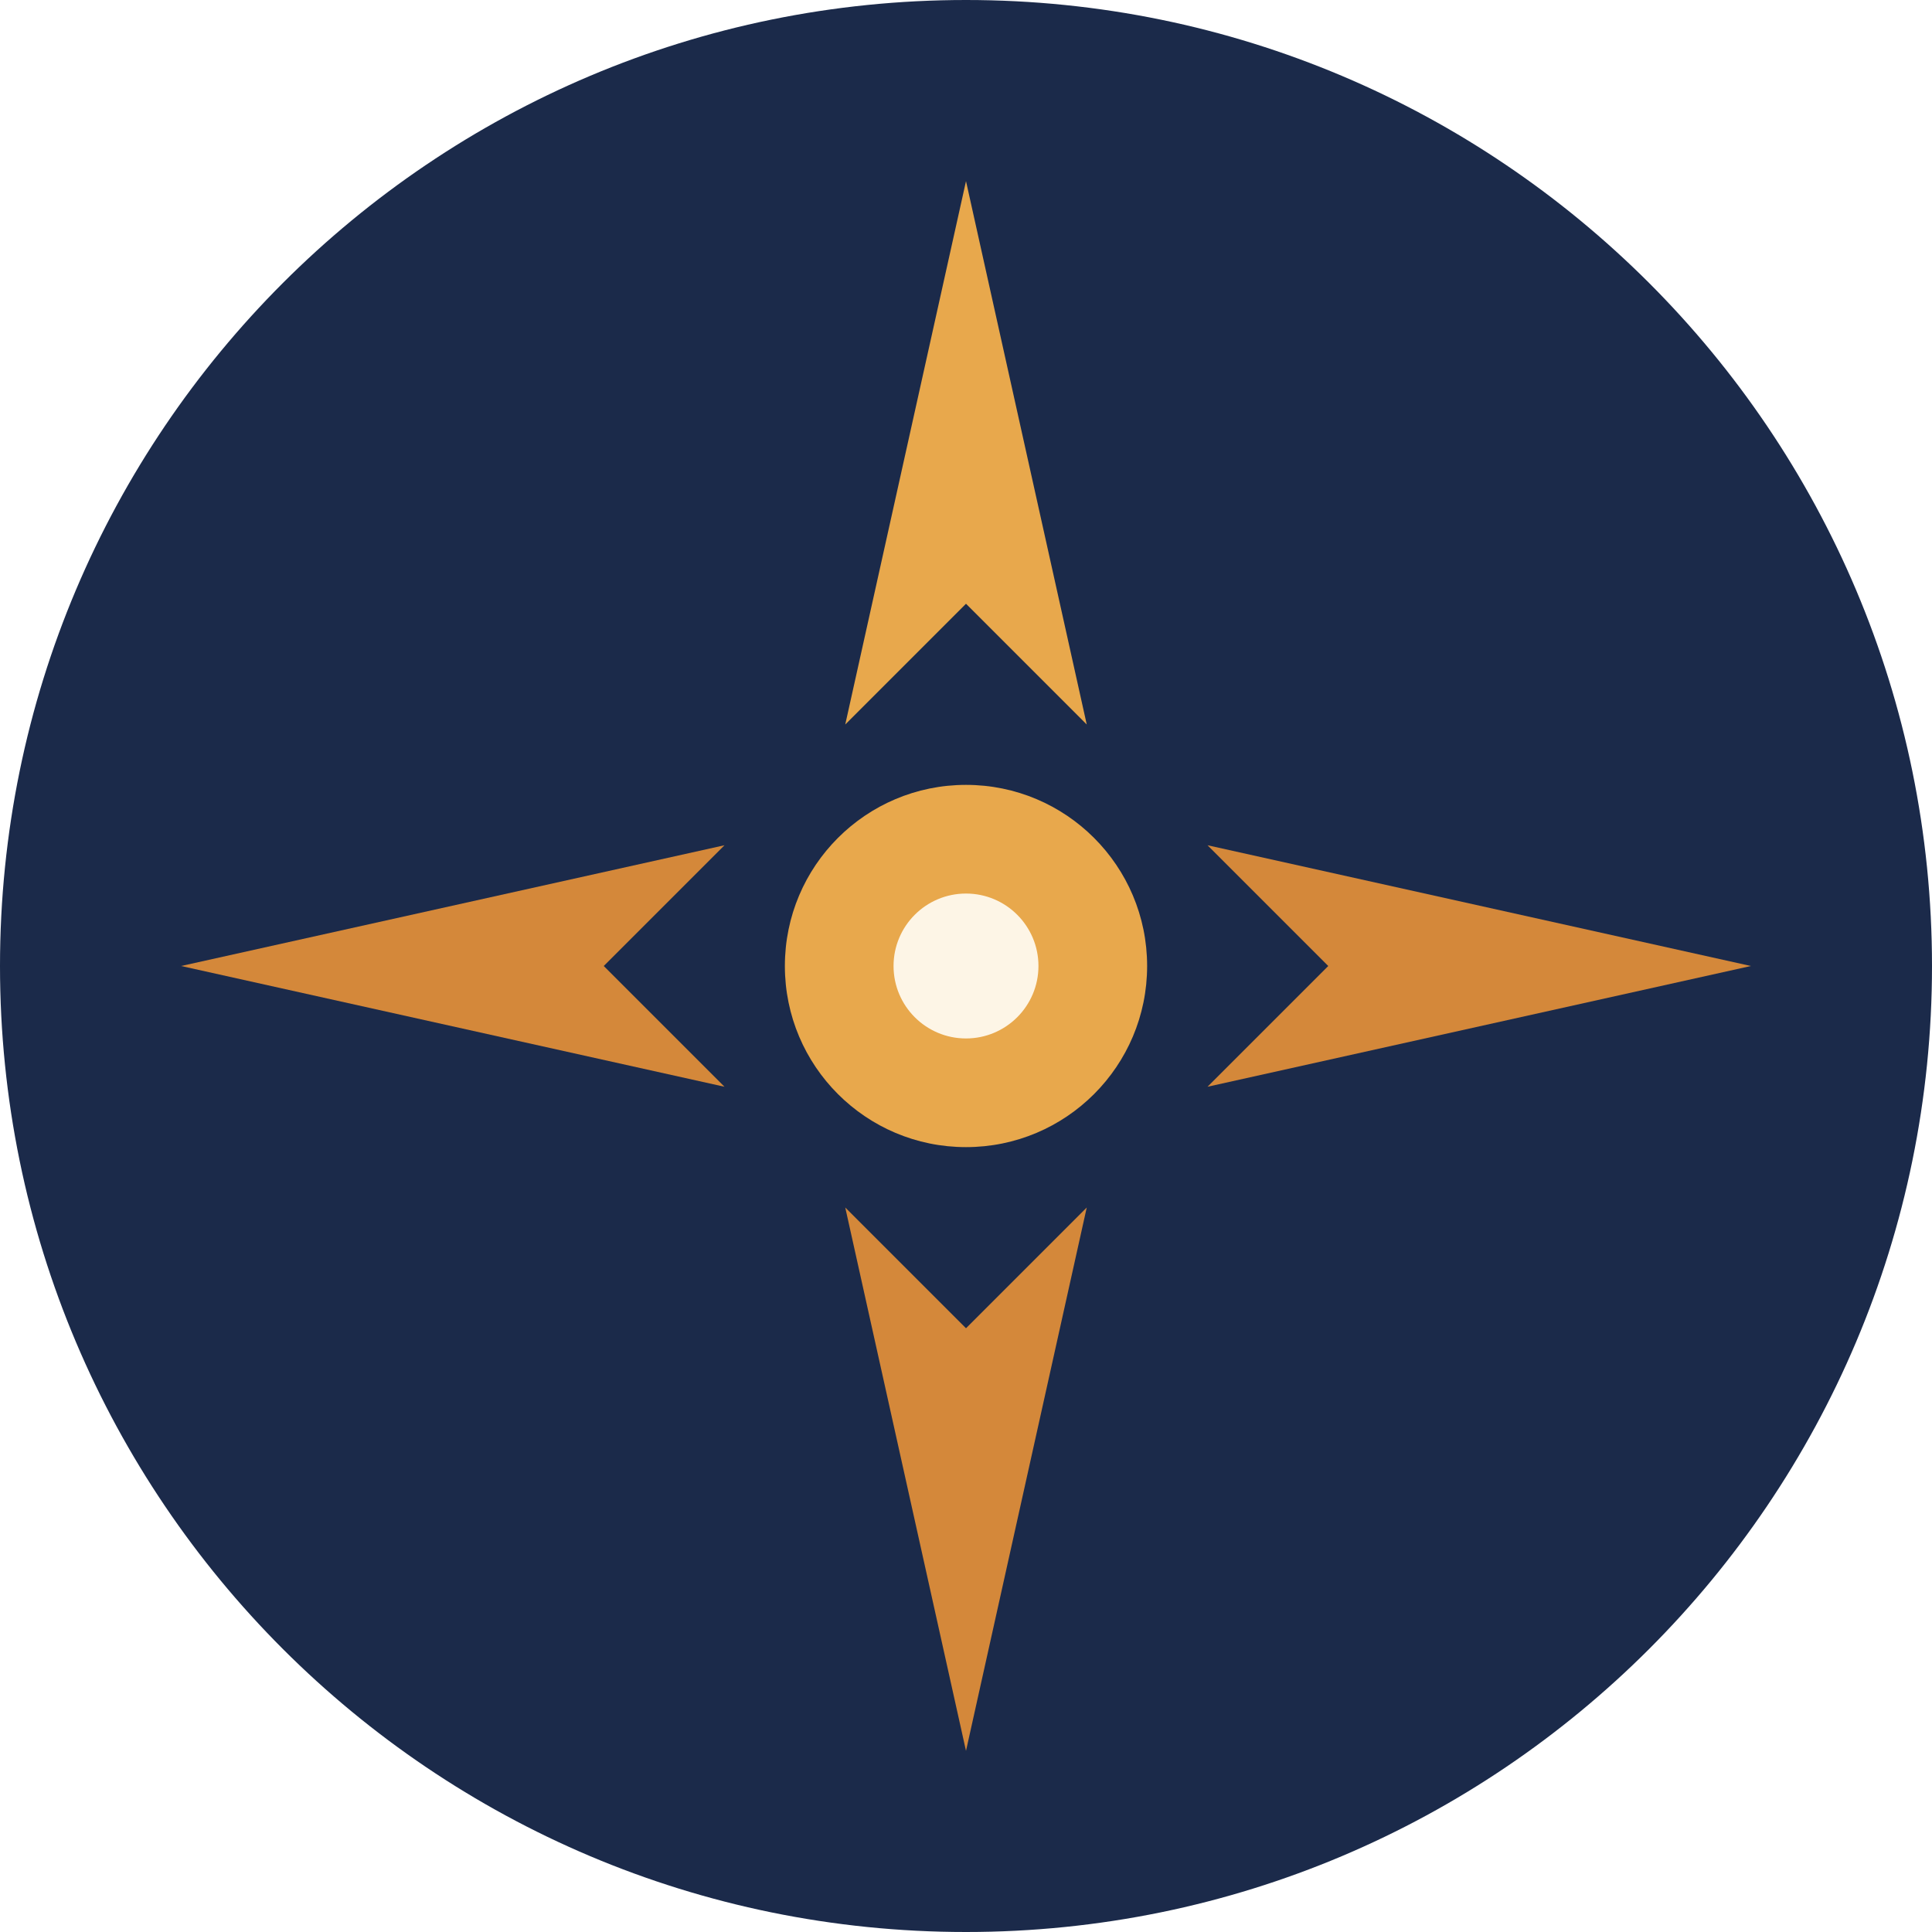
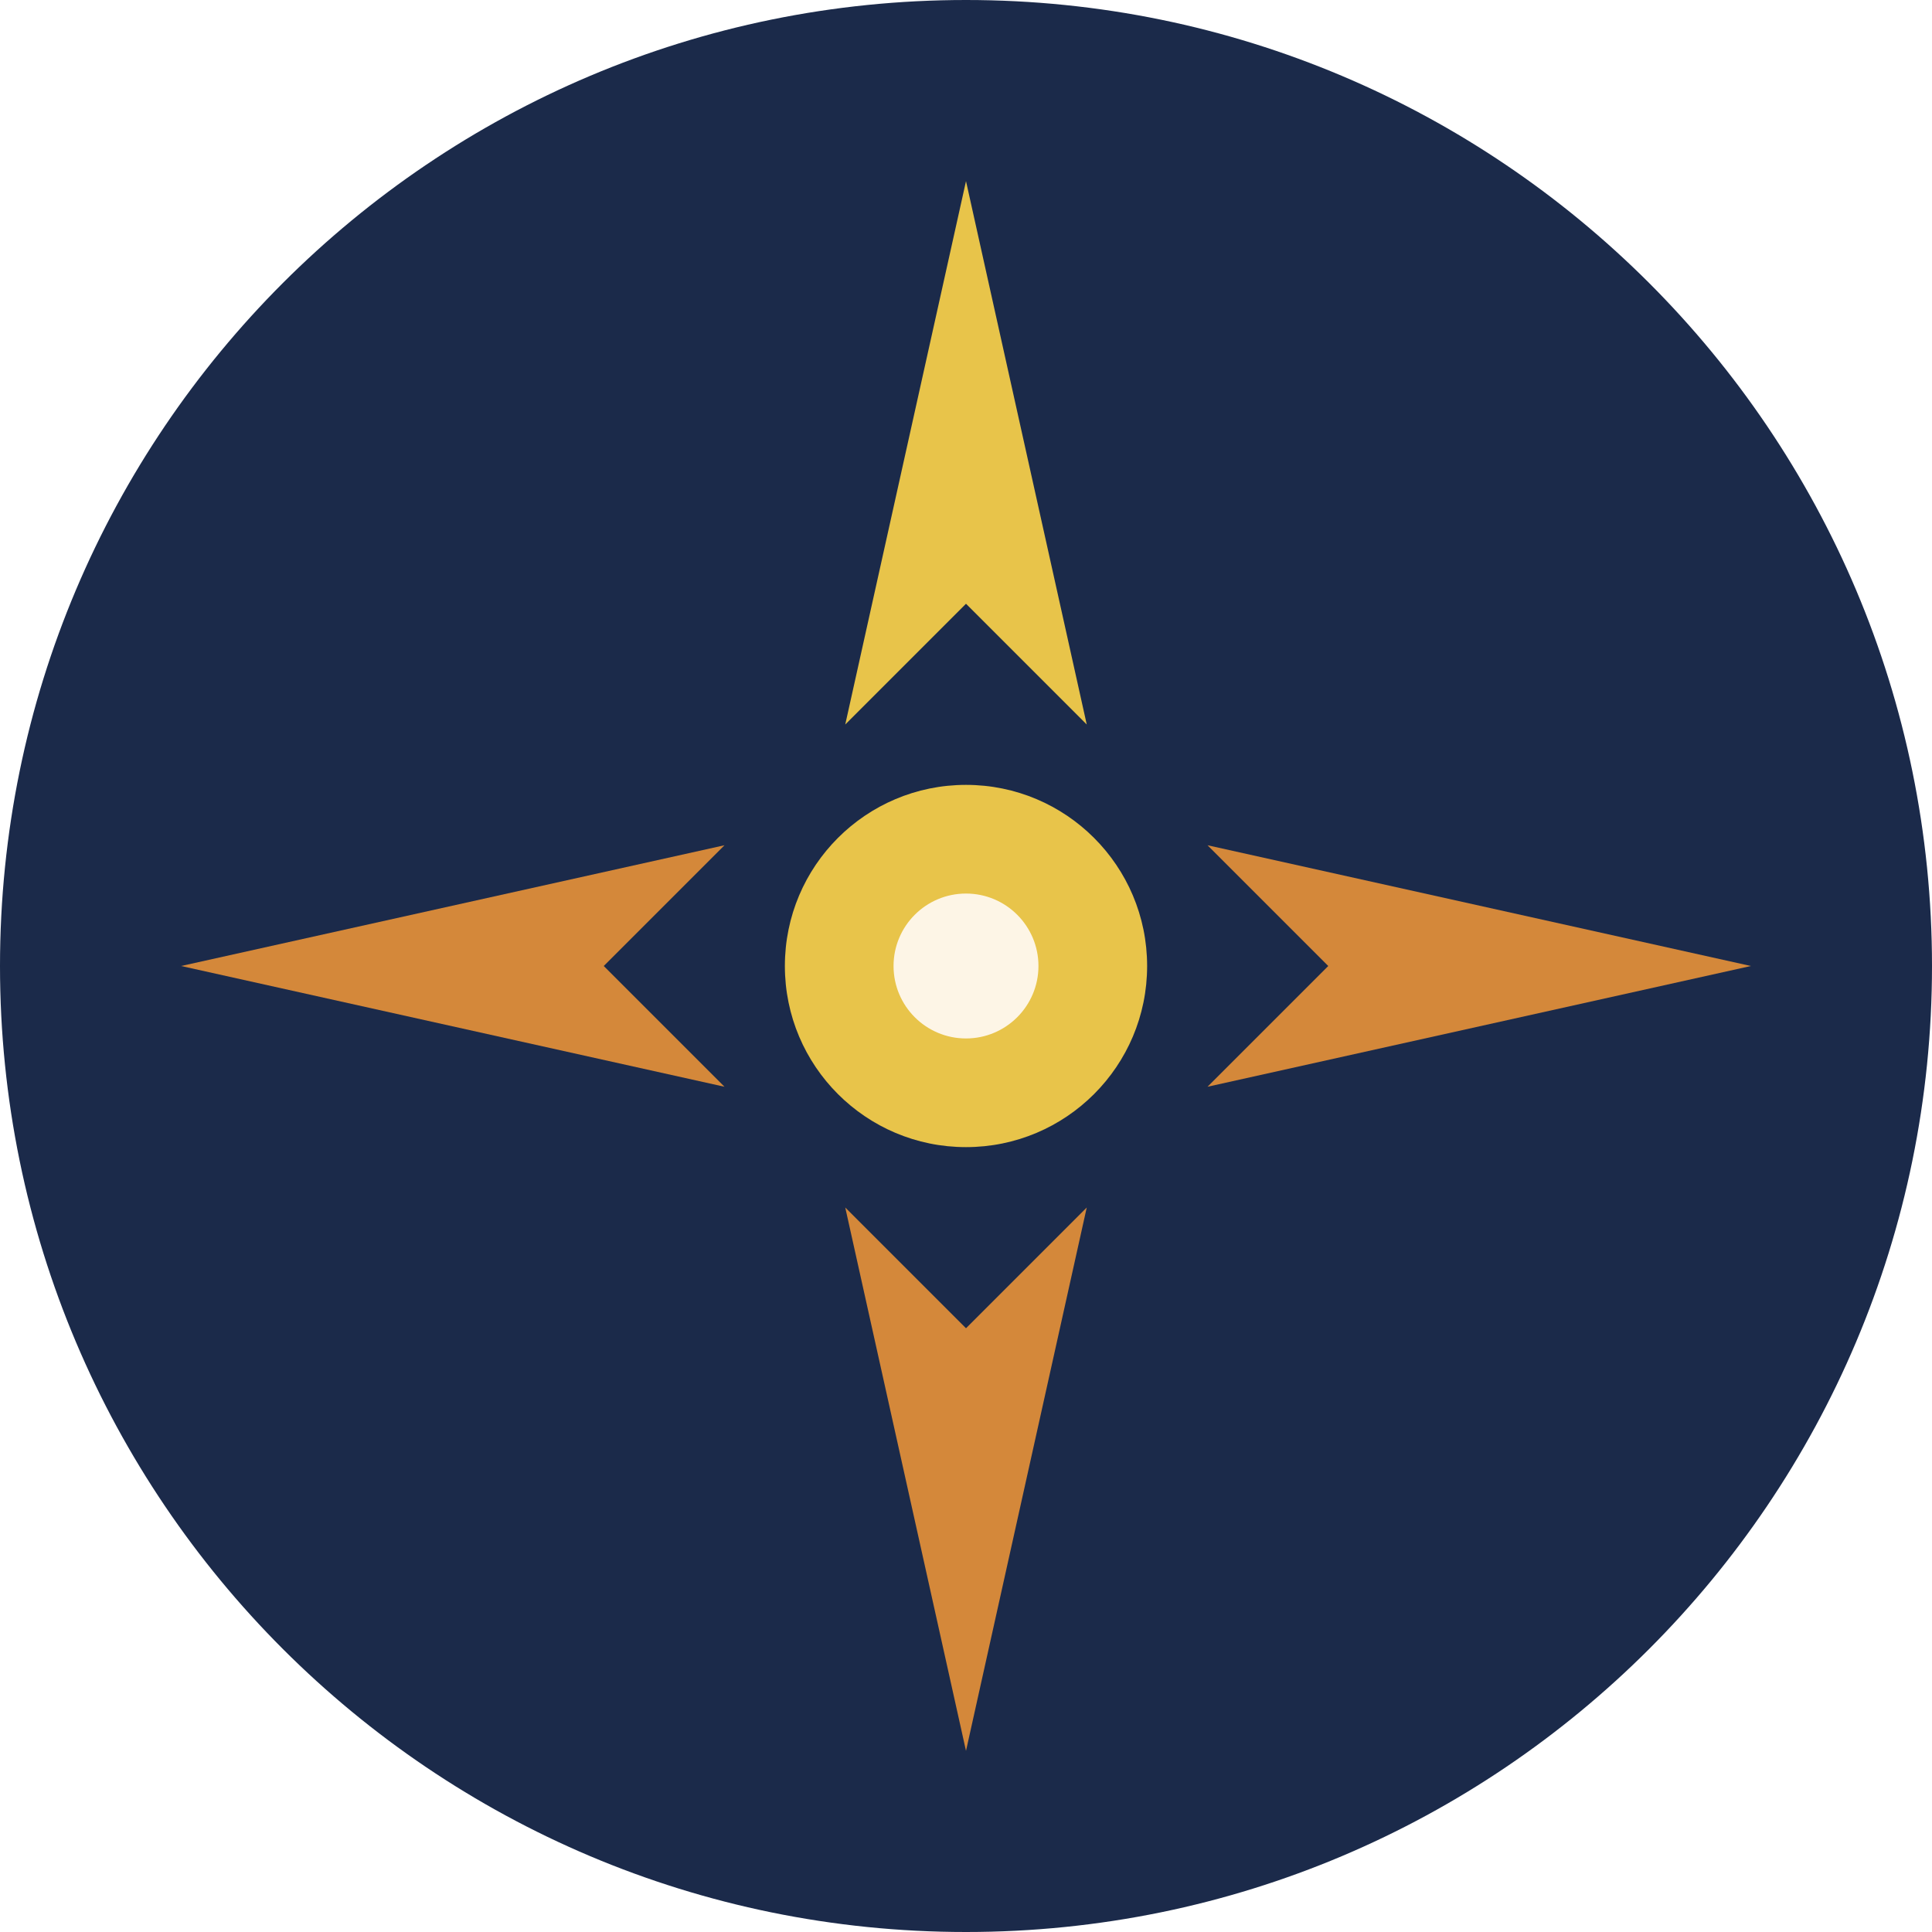
<svg xmlns="http://www.w3.org/2000/svg" viewBox="0 0 16 16" width="16" height="16">
  <circle cx="8" cy="8" r="8" fill="#1B2A4A" />
-   <polygon points="8,1.5 9,6 8,5 7,6" fill="#E8A84C" />
+   <polygon points="8,1.5 9,6 8,5 7,6" fill="#E8C44A" />
  <polygon points="8,14.5 9,10 8,11 7,10" fill="#D4883A" />
  <polygon points="1.5,8 6,9 5,8 6,7" fill="#D4883A" />
  <polygon points="14.5,8 10,9 11,8 10,7" fill="#D4883A" />
-   <circle cx="8" cy="8" r="1.5" fill="#E8A84C" />
+   <circle cx="8" cy="8" r="1.5" fill="#E8C44A" />
  <circle cx="8" cy="8" r="0.6" fill="#FDF5E6" />
</svg>
